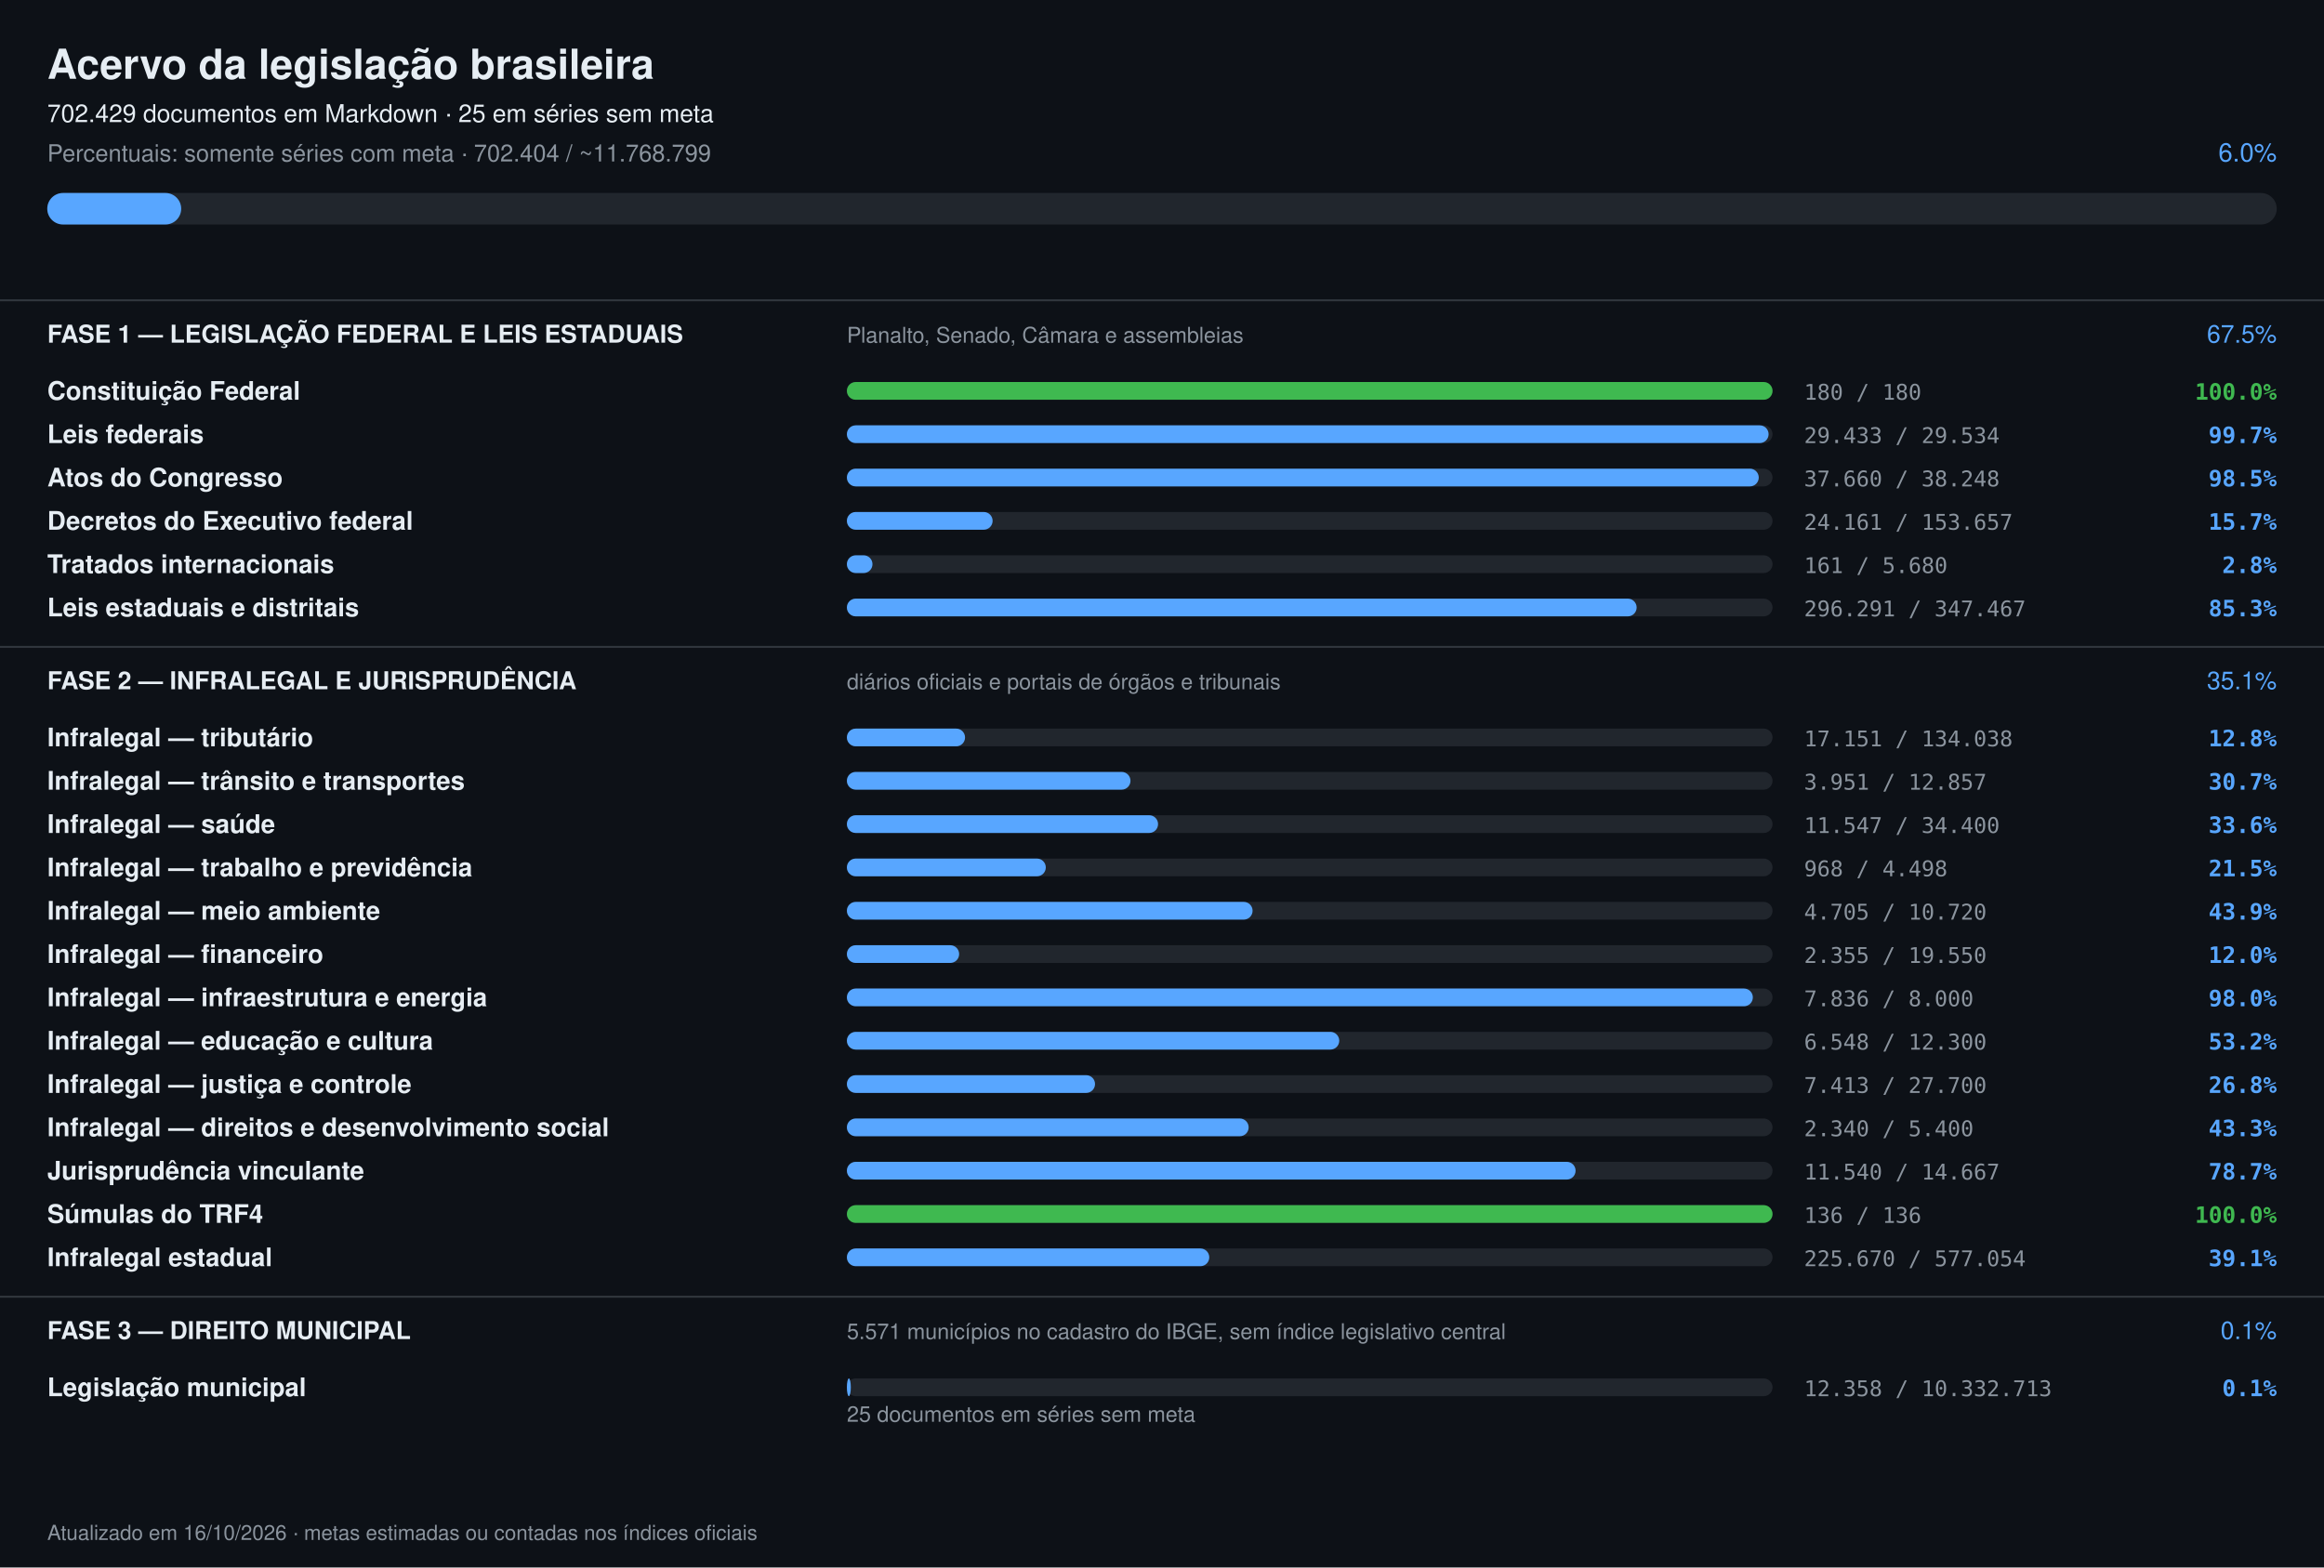
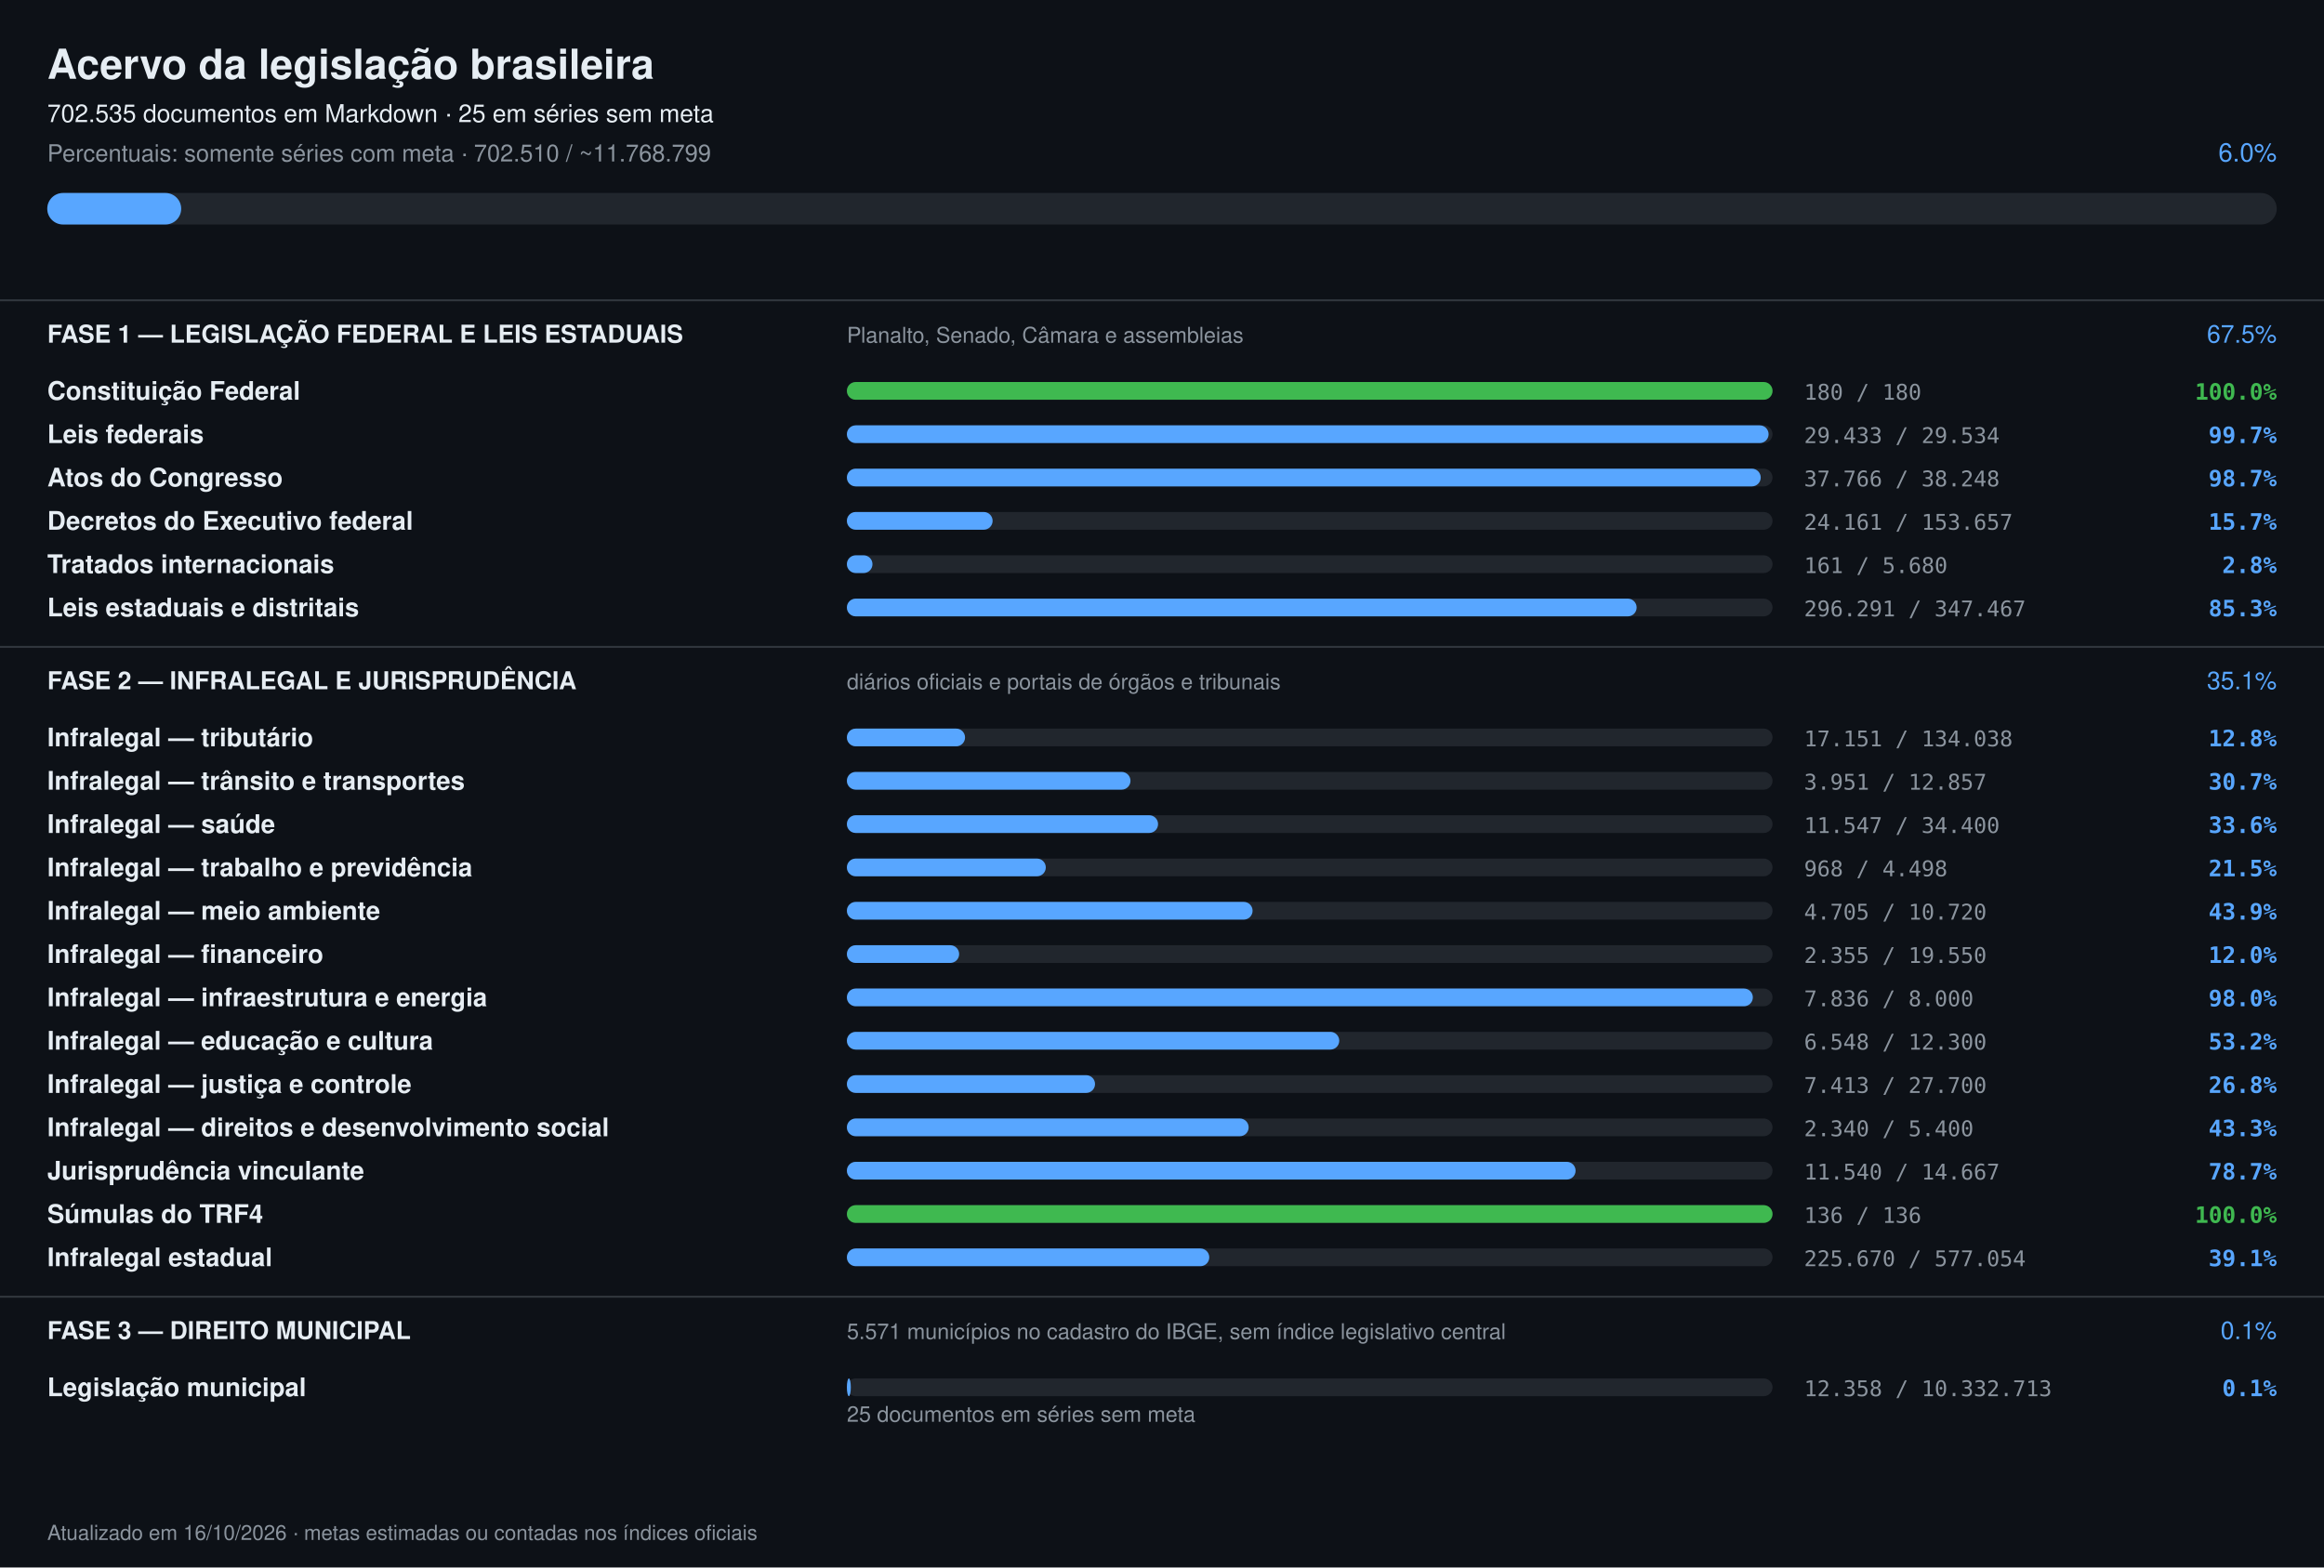
<svg xmlns="http://www.w3.org/2000/svg" width="1180" height="796" viewBox="0 0 1180 796" font-family="-apple-system,Segoe UI,Helvetica,Arial,sans-serif">
  <rect width="1180" height="796" fill="#0d1117" />
  <text x="24" y="40" font-size="21" font-weight="700" fill="#e6edf3">Acervo da legislação brasileira</text>
-   <text x="24" y="62" font-size="12.5" fill="#e6edf3">702.429 documentos em Markdown · 25 em séries sem meta</text>
-   <text x="24" y="82" font-size="12" fill="#8b949e">Percentuais: somente séries com meta · 702.404 / ~11.768.799</text>
+   <text x="24" y="62" font-size="12.5" fill="#e6edf3">702.535 documentos em Markdown · 25 em séries sem meta</text>
+   <text x="24" y="82" font-size="12" fill="#8b949e">Percentuais: somente séries com meta · 702.510 / ~11.768.799</text>
  <text x="1156" y="82" font-size="13" text-anchor="end" fill="#58a6ff">6.0%</text>
  <rect x="24" y="98" width="1132" height="16" rx="8" fill="#21262d" />
  <rect x="24" y="98" width="68" height="16" rx="8" fill="#58a6ff" />
  <rect x="0" y="152" width="1180" height="1" fill="#30363d" />
  <text x="24" y="174" font-size="12.5" font-weight="700" fill="#e6edf3">FASE 1 — LEGISLAÇÃO FEDERAL E LEIS ESTADUAIS</text>
  <text x="430" y="174" font-size="11" fill="#8b949e">Planalto, Senado, Câmara e assembleias</text>
  <text x="1156" y="174" font-size="12.5" text-anchor="end" fill="#58a6ff">67.5%</text>
  <text x="24" y="203" font-size="13" font-weight="600" fill="#e6edf3">Constituição Federal</text>
  <rect x="430" y="194" width="470" height="9" rx="4.5" fill="#21262d" />
  <rect x="430" y="194" width="470" height="9" rx="4.5" fill="#3fb950" />
  <text x="916" y="203" font-size="11" fill="#8b949e" font-family="ui-monospace,monospace">180 / 180</text>
  <text x="1156" y="203" font-size="11.5" text-anchor="end" font-weight="600" fill="#3fb950" font-family="ui-monospace,monospace">100.0%</text>
  <text x="24" y="225" font-size="13" font-weight="600" fill="#e6edf3">Leis federais</text>
  <rect x="430" y="216" width="470" height="9" rx="4.5" fill="#21262d" />
  <rect x="430" y="216" width="468" height="9" rx="4.5" fill="#58a6ff" />
  <text x="916" y="225" font-size="11" fill="#8b949e" font-family="ui-monospace,monospace">29.433 / 29.534</text>
  <text x="1156" y="225" font-size="11.5" text-anchor="end" font-weight="600" fill="#58a6ff" font-family="ui-monospace,monospace">99.7%</text>
  <text x="24" y="247" font-size="13" font-weight="600" fill="#e6edf3">Atos do Congresso</text>
  <rect x="430" y="238" width="470" height="9" rx="4.5" fill="#21262d" />
-   <rect x="430" y="238" width="463" height="9" rx="4.5" fill="#58a6ff" />
-   <text x="916" y="247" font-size="11" fill="#8b949e" font-family="ui-monospace,monospace">37.660 / 38.248</text>
-   <text x="1156" y="247" font-size="11.5" text-anchor="end" font-weight="600" fill="#58a6ff" font-family="ui-monospace,monospace">98.5%</text>
+   <rect x="430" y="238" width="464" height="9" rx="4.5" fill="#58a6ff" />
+   <text x="916" y="247" font-size="11" fill="#8b949e" font-family="ui-monospace,monospace">37.766 / 38.248</text>
+   <text x="1156" y="247" font-size="11.5" text-anchor="end" font-weight="600" fill="#58a6ff" font-family="ui-monospace,monospace">98.7%</text>
  <text x="24" y="269" font-size="13" font-weight="600" fill="#e6edf3">Decretos do Executivo federal</text>
  <rect x="430" y="260" width="470" height="9" rx="4.5" fill="#21262d" />
  <rect x="430" y="260" width="74" height="9" rx="4.5" fill="#58a6ff" />
  <text x="916" y="269" font-size="11" fill="#8b949e" font-family="ui-monospace,monospace">24.161 / 153.657</text>
  <text x="1156" y="269" font-size="11.5" text-anchor="end" font-weight="600" fill="#58a6ff" font-family="ui-monospace,monospace">15.7%</text>
  <text x="24" y="291" font-size="13" font-weight="600" fill="#e6edf3">Tratados internacionais</text>
  <rect x="430" y="282" width="470" height="9" rx="4.5" fill="#21262d" />
  <rect x="430" y="282" width="13" height="9" rx="4.5" fill="#58a6ff" />
  <text x="916" y="291" font-size="11" fill="#8b949e" font-family="ui-monospace,monospace">161 / 5.680</text>
  <text x="1156" y="291" font-size="11.5" text-anchor="end" font-weight="600" fill="#58a6ff" font-family="ui-monospace,monospace">2.8%</text>
  <text x="24" y="313" font-size="13" font-weight="600" fill="#e6edf3">Leis estaduais e distritais</text>
  <rect x="430" y="304" width="470" height="9" rx="4.5" fill="#21262d" />
  <rect x="430" y="304" width="401" height="9" rx="4.5" fill="#58a6ff" />
  <text x="916" y="313" font-size="11" fill="#8b949e" font-family="ui-monospace,monospace">296.291 / 347.467</text>
  <text x="1156" y="313" font-size="11.5" text-anchor="end" font-weight="600" fill="#58a6ff" font-family="ui-monospace,monospace">85.3%</text>
  <rect x="0" y="328" width="1180" height="1" fill="#30363d" />
  <text x="24" y="350" font-size="12.5" font-weight="700" fill="#e6edf3">FASE 2 — INFRALEGAL E JURISPRUDÊNCIA</text>
  <text x="430" y="350" font-size="11" fill="#8b949e">diários oficiais e portais de órgãos e tribunais</text>
  <text x="1156" y="350" font-size="12.5" text-anchor="end" fill="#58a6ff">35.1%</text>
  <text x="24" y="379" font-size="13" font-weight="600" fill="#e6edf3">Infralegal — tributário</text>
  <rect x="430" y="370" width="470" height="9" rx="4.5" fill="#21262d" />
  <rect x="430" y="370" width="60" height="9" rx="4.5" fill="#58a6ff" />
  <text x="916" y="379" font-size="11" fill="#8b949e" font-family="ui-monospace,monospace">17.151 / 134.038</text>
  <text x="1156" y="379" font-size="11.5" text-anchor="end" font-weight="600" fill="#58a6ff" font-family="ui-monospace,monospace">12.8%</text>
  <text x="24" y="401" font-size="13" font-weight="600" fill="#e6edf3">Infralegal — trânsito e transportes</text>
  <rect x="430" y="392" width="470" height="9" rx="4.5" fill="#21262d" />
  <rect x="430" y="392" width="144" height="9" rx="4.5" fill="#58a6ff" />
  <text x="916" y="401" font-size="11" fill="#8b949e" font-family="ui-monospace,monospace">3.951 / 12.857</text>
  <text x="1156" y="401" font-size="11.5" text-anchor="end" font-weight="600" fill="#58a6ff" font-family="ui-monospace,monospace">30.7%</text>
  <text x="24" y="423" font-size="13" font-weight="600" fill="#e6edf3">Infralegal — saúde</text>
  <rect x="430" y="414" width="470" height="9" rx="4.5" fill="#21262d" />
  <rect x="430" y="414" width="158" height="9" rx="4.5" fill="#58a6ff" />
  <text x="916" y="423" font-size="11" fill="#8b949e" font-family="ui-monospace,monospace">11.547 / 34.400</text>
  <text x="1156" y="423" font-size="11.5" text-anchor="end" font-weight="600" fill="#58a6ff" font-family="ui-monospace,monospace">33.6%</text>
  <text x="24" y="445" font-size="13" font-weight="600" fill="#e6edf3">Infralegal — trabalho e previdência</text>
  <rect x="430" y="436" width="470" height="9" rx="4.5" fill="#21262d" />
  <rect x="430" y="436" width="101" height="9" rx="4.5" fill="#58a6ff" />
  <text x="916" y="445" font-size="11" fill="#8b949e" font-family="ui-monospace,monospace">968 / 4.498</text>
  <text x="1156" y="445" font-size="11.5" text-anchor="end" font-weight="600" fill="#58a6ff" font-family="ui-monospace,monospace">21.5%</text>
  <text x="24" y="467" font-size="13" font-weight="600" fill="#e6edf3">Infralegal — meio ambiente</text>
  <rect x="430" y="458" width="470" height="9" rx="4.5" fill="#21262d" />
  <rect x="430" y="458" width="206" height="9" rx="4.5" fill="#58a6ff" />
  <text x="916" y="467" font-size="11" fill="#8b949e" font-family="ui-monospace,monospace">4.705 / 10.720</text>
  <text x="1156" y="467" font-size="11.5" text-anchor="end" font-weight="600" fill="#58a6ff" font-family="ui-monospace,monospace">43.9%</text>
  <text x="24" y="489" font-size="13" font-weight="600" fill="#e6edf3">Infralegal — financeiro</text>
  <rect x="430" y="480" width="470" height="9" rx="4.5" fill="#21262d" />
  <rect x="430" y="480" width="57" height="9" rx="4.5" fill="#58a6ff" />
  <text x="916" y="489" font-size="11" fill="#8b949e" font-family="ui-monospace,monospace">2.355 / 19.550</text>
  <text x="1156" y="489" font-size="11.5" text-anchor="end" font-weight="600" fill="#58a6ff" font-family="ui-monospace,monospace">12.0%</text>
  <text x="24" y="511" font-size="13" font-weight="600" fill="#e6edf3">Infralegal — infraestrutura e energia</text>
  <rect x="430" y="502" width="470" height="9" rx="4.5" fill="#21262d" />
  <rect x="430" y="502" width="460" height="9" rx="4.5" fill="#58a6ff" />
  <text x="916" y="511" font-size="11" fill="#8b949e" font-family="ui-monospace,monospace">7.836 / 8.000</text>
  <text x="1156" y="511" font-size="11.5" text-anchor="end" font-weight="600" fill="#58a6ff" font-family="ui-monospace,monospace">98.0%</text>
  <text x="24" y="533" font-size="13" font-weight="600" fill="#e6edf3">Infralegal — educação e cultura</text>
  <rect x="430" y="524" width="470" height="9" rx="4.5" fill="#21262d" />
  <rect x="430" y="524" width="250" height="9" rx="4.5" fill="#58a6ff" />
  <text x="916" y="533" font-size="11" fill="#8b949e" font-family="ui-monospace,monospace">6.548 / 12.300</text>
  <text x="1156" y="533" font-size="11.5" text-anchor="end" font-weight="600" fill="#58a6ff" font-family="ui-monospace,monospace">53.2%</text>
  <text x="24" y="555" font-size="13" font-weight="600" fill="#e6edf3">Infralegal — justiça e controle</text>
  <rect x="430" y="546" width="470" height="9" rx="4.5" fill="#21262d" />
  <rect x="430" y="546" width="126" height="9" rx="4.5" fill="#58a6ff" />
  <text x="916" y="555" font-size="11" fill="#8b949e" font-family="ui-monospace,monospace">7.413 / 27.700</text>
  <text x="1156" y="555" font-size="11.5" text-anchor="end" font-weight="600" fill="#58a6ff" font-family="ui-monospace,monospace">26.8%</text>
  <text x="24" y="577" font-size="13" font-weight="600" fill="#e6edf3">Infralegal — direitos e desenvolvimento social</text>
  <rect x="430" y="568" width="470" height="9" rx="4.5" fill="#21262d" />
  <rect x="430" y="568" width="204" height="9" rx="4.5" fill="#58a6ff" />
  <text x="916" y="577" font-size="11" fill="#8b949e" font-family="ui-monospace,monospace">2.340 / 5.400</text>
  <text x="1156" y="577" font-size="11.5" text-anchor="end" font-weight="600" fill="#58a6ff" font-family="ui-monospace,monospace">43.3%</text>
  <text x="24" y="599" font-size="13" font-weight="600" fill="#e6edf3">Jurisprudência vinculante</text>
  <rect x="430" y="590" width="470" height="9" rx="4.5" fill="#21262d" />
  <rect x="430" y="590" width="370" height="9" rx="4.5" fill="#58a6ff" />
  <text x="916" y="599" font-size="11" fill="#8b949e" font-family="ui-monospace,monospace">11.540 / 14.667</text>
  <text x="1156" y="599" font-size="11.5" text-anchor="end" font-weight="600" fill="#58a6ff" font-family="ui-monospace,monospace">78.7%</text>
  <text x="24" y="621" font-size="13" font-weight="600" fill="#e6edf3">Súmulas do TRF4</text>
  <rect x="430" y="612" width="470" height="9" rx="4.5" fill="#21262d" />
  <rect x="430" y="612" width="470" height="9" rx="4.5" fill="#3fb950" />
  <text x="916" y="621" font-size="11" fill="#8b949e" font-family="ui-monospace,monospace">136 / 136</text>
  <text x="1156" y="621" font-size="11.5" text-anchor="end" font-weight="600" fill="#3fb950" font-family="ui-monospace,monospace">100.0%</text>
  <text x="24" y="643" font-size="13" font-weight="600" fill="#e6edf3">Infralegal estadual</text>
  <rect x="430" y="634" width="470" height="9" rx="4.5" fill="#21262d" />
  <rect x="430" y="634" width="184" height="9" rx="4.5" fill="#58a6ff" />
  <text x="916" y="643" font-size="11" fill="#8b949e" font-family="ui-monospace,monospace">225.670 / 577.054</text>
  <text x="1156" y="643" font-size="11.5" text-anchor="end" font-weight="600" fill="#58a6ff" font-family="ui-monospace,monospace">39.1%</text>
  <rect x="0" y="658" width="1180" height="1" fill="#30363d" />
  <text x="24" y="680" font-size="12.5" font-weight="700" fill="#e6edf3">FASE 3 — DIREITO MUNICIPAL</text>
  <text x="430" y="680" font-size="11" fill="#8b949e">5.571 municípios no cadastro do IBGE, sem índice legislativo central</text>
  <text x="1156" y="680" font-size="12.5" text-anchor="end" fill="#58a6ff">0.1%</text>
  <text x="24" y="709" font-size="13" font-weight="600" fill="#e6edf3">Legislação municipal</text>
  <rect x="430" y="700" width="470" height="9" rx="4.5" fill="#21262d" />
  <rect x="430" y="700" width="2" height="9" rx="4.5" fill="#58a6ff" />
  <text x="916" y="709" font-size="11" fill="#8b949e" font-family="ui-monospace,monospace">12.358 / 10.332.713</text>
  <text x="1156" y="709" font-size="11.5" text-anchor="end" font-weight="600" fill="#58a6ff" font-family="ui-monospace,monospace">0.1%</text>
  <text x="430" y="722" font-size="11" fill="#8b949e">25 documentos em séries sem meta</text>
  <text x="24" y="782" font-size="10.5" fill="#8b949e">Atualizado em 16/10/2026 · metas estimadas ou contadas nos índices oficiais</text>
</svg>
